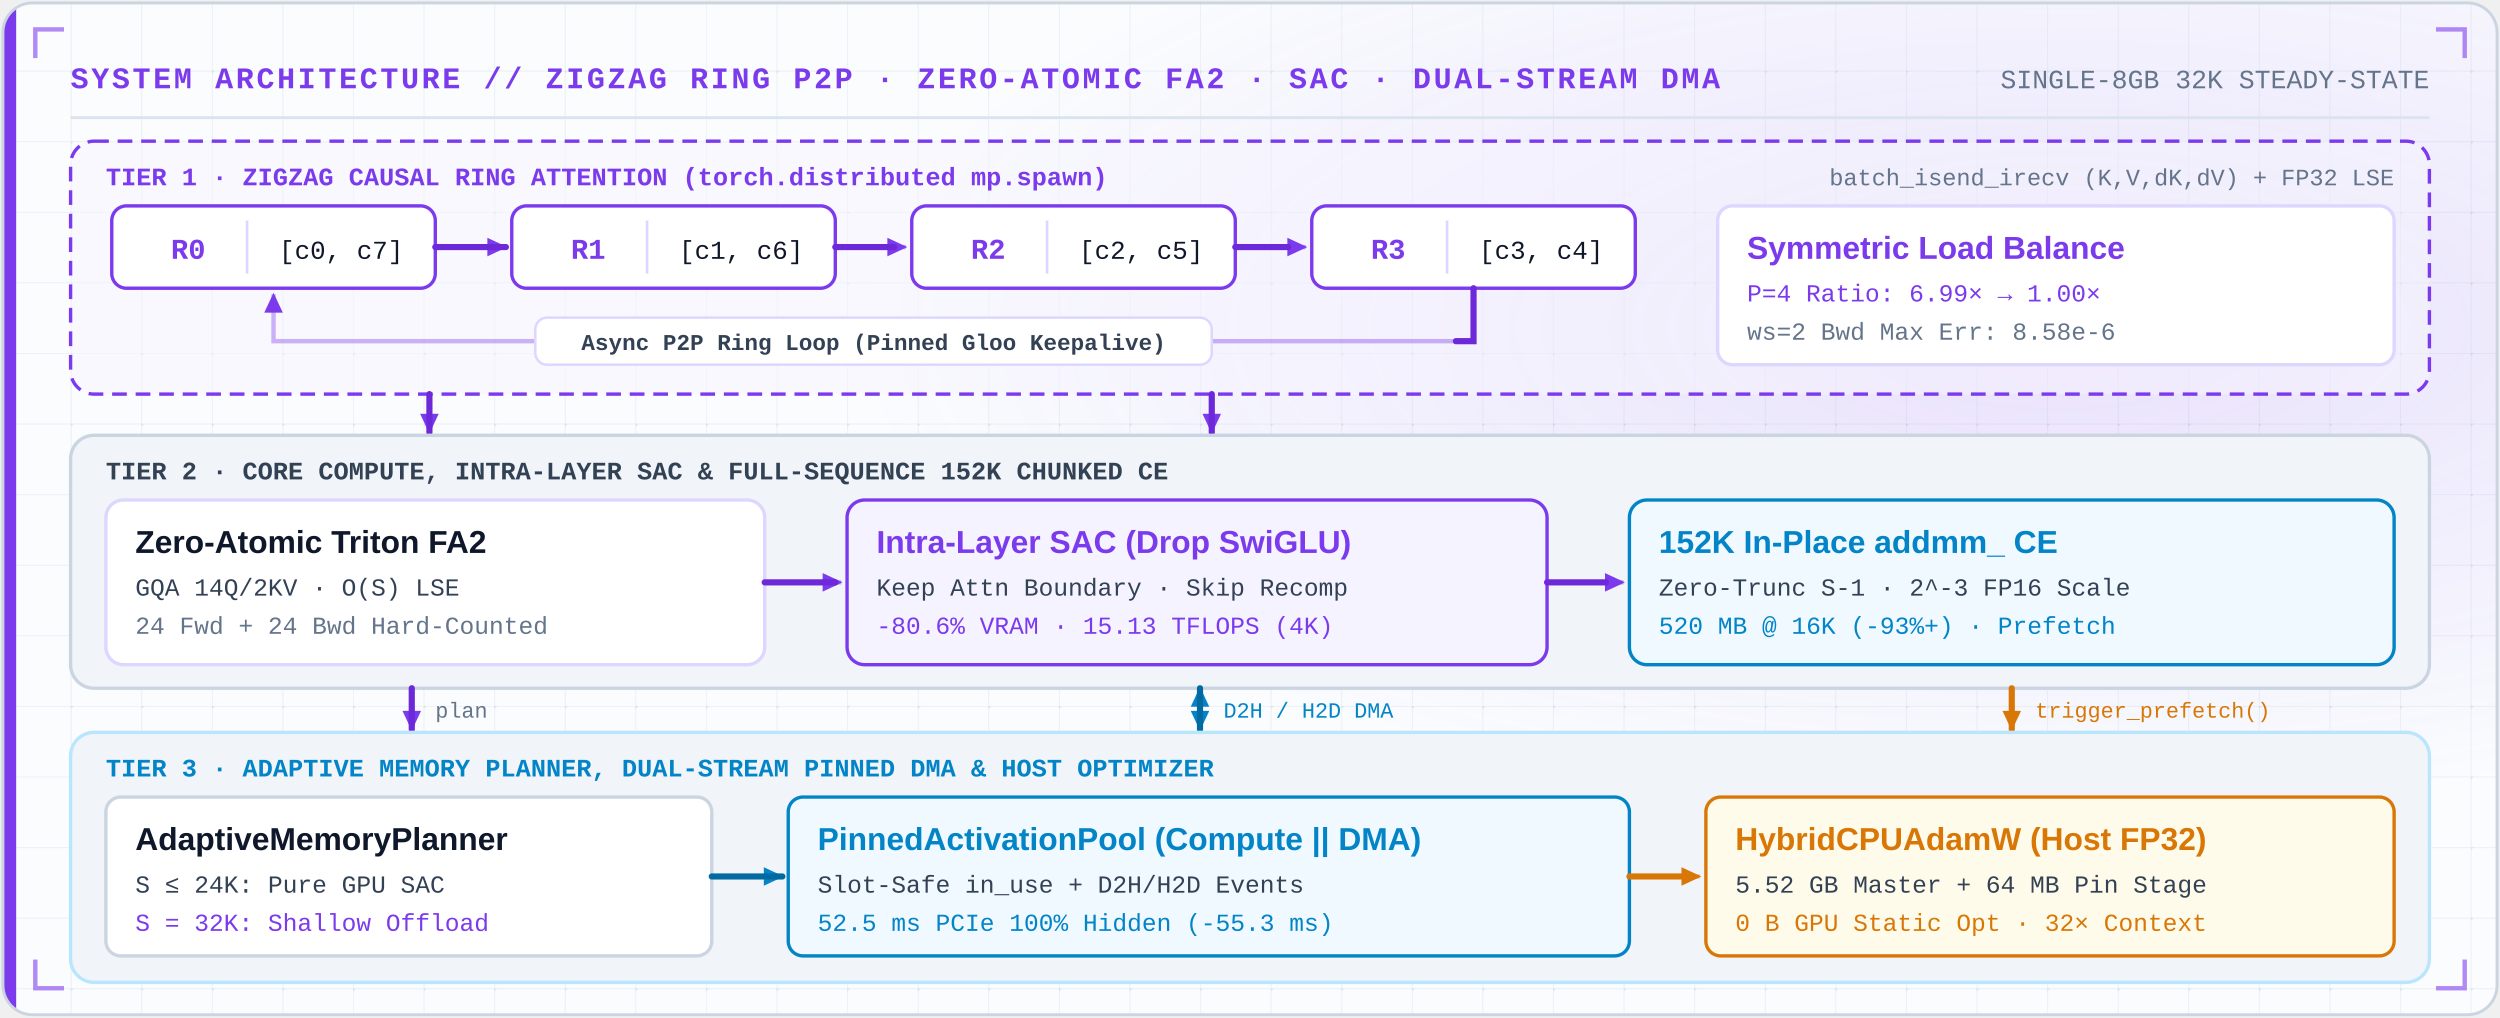
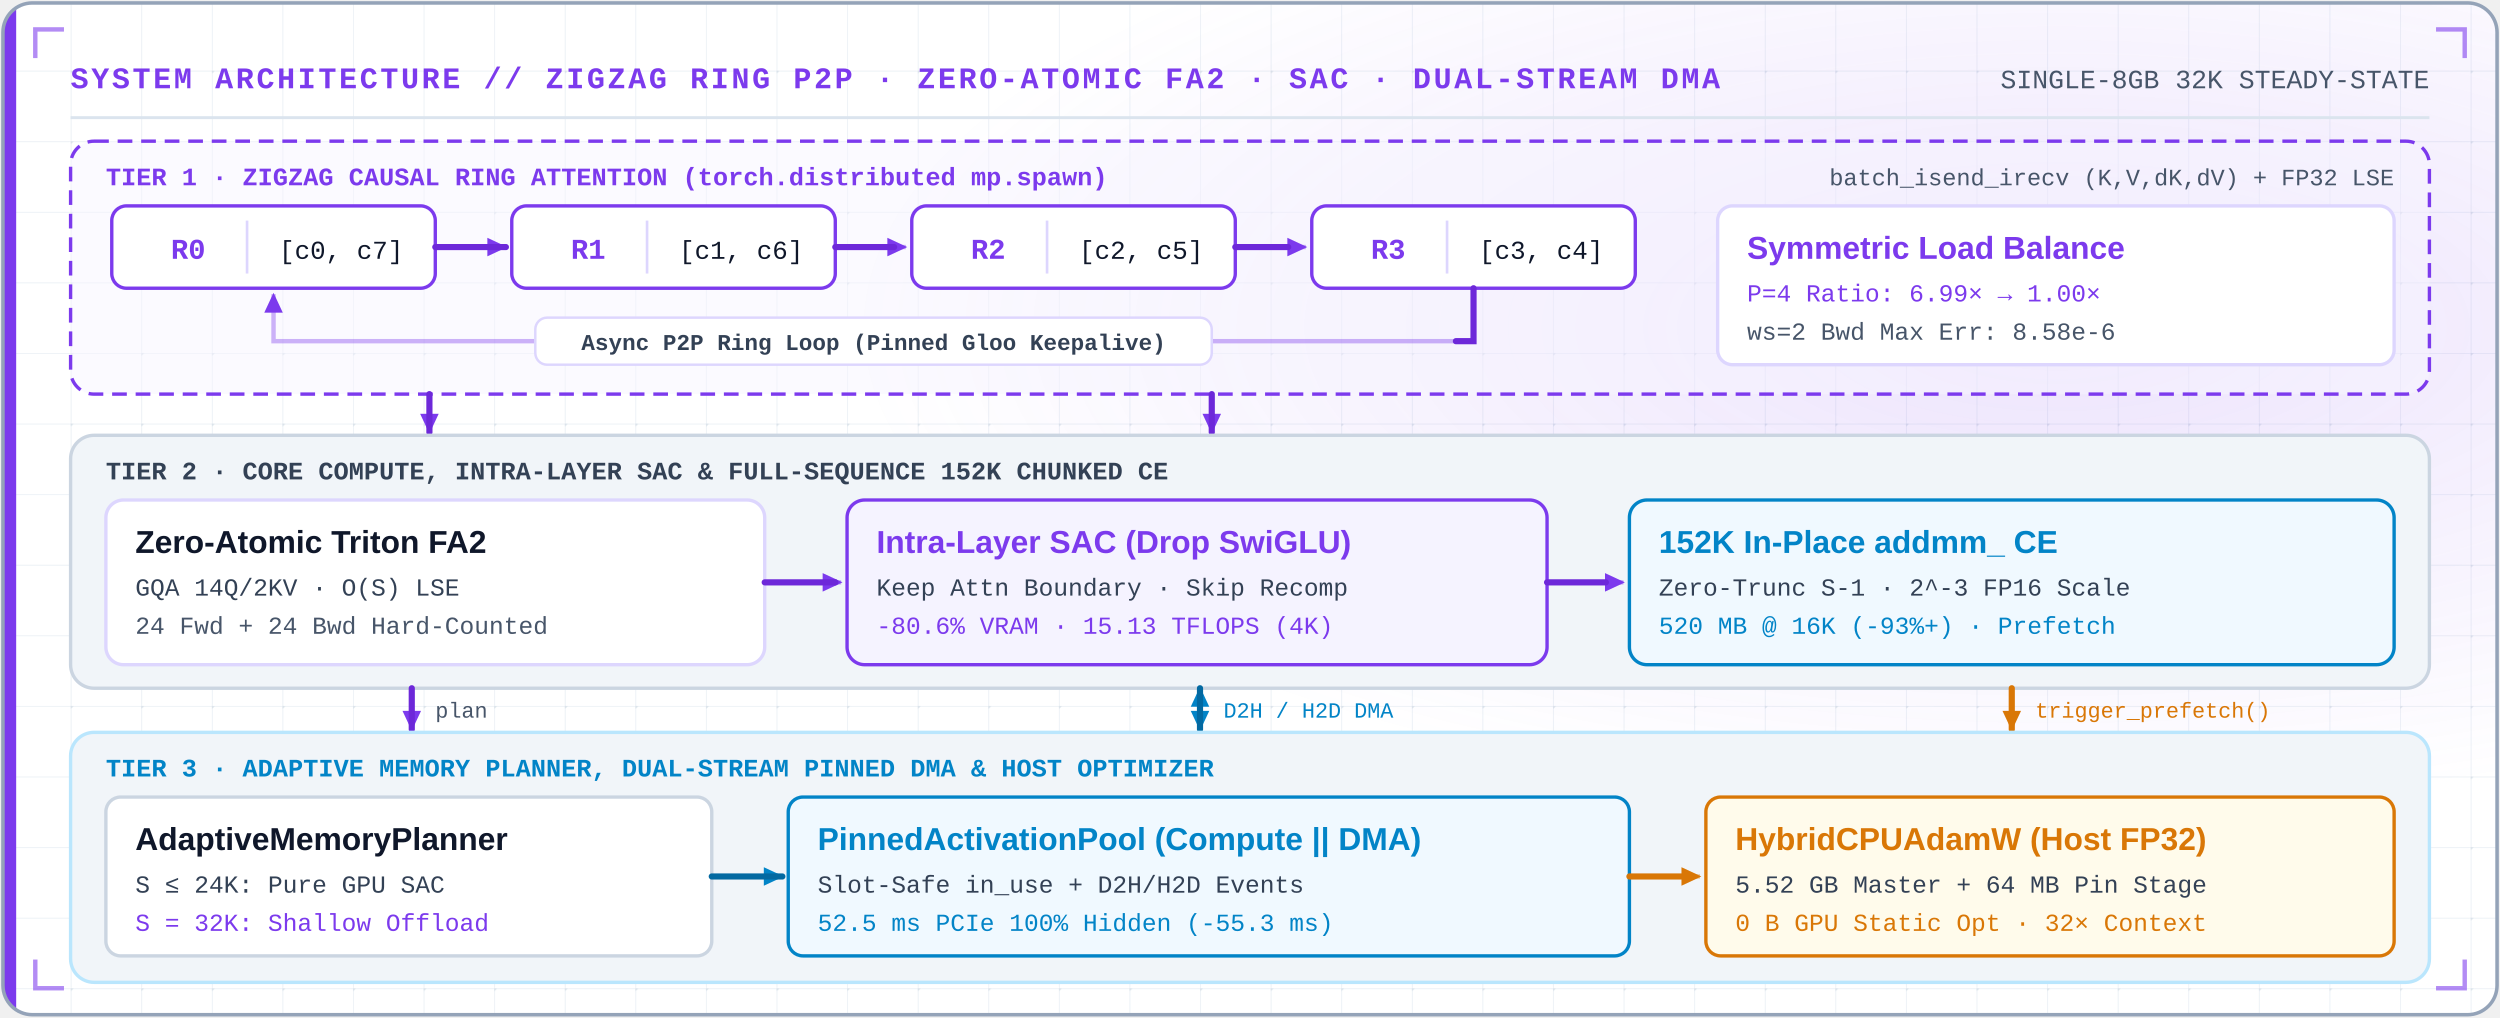
<svg xmlns="http://www.w3.org/2000/svg" width="850" height="346" viewBox="0 0 850 346" role="img">
  <defs>
    <style>
      .sans { font-family: -apple-system, BlinkMacSystemFont, 'Segoe UI', 'Helvetica Neue', Arial, 'PingFang SC', 'Microsoft YaHei', 'Noto Sans CJK SC', sans-serif; }
      .mono { font-family: 'JetBrains Mono', 'Fira Code', ui-monospace, SFMono-Regular, Menlo, Monaco, Consolas, 'Liberation Mono', monospace; }
      .pkt { stroke-linecap: round; fill: none; }
      .flow-f1 { stroke-dasharray: 24 216; animation: flowFwd 3.2s linear infinite; }
      .flow-f2 { stroke-dasharray: 20 220; animation: flowFwd 3.8s linear -1.2s infinite; }
      .flow-f3 { stroke-dasharray: 18 222; animation: flowFwd 2.8s linear -0.7s infinite; }
      .flow-r1 { stroke-dasharray: 22 218; animation: flowRev 3.6s linear -0.5s infinite; }
      .flow-ring1 { stroke-dasharray: 34 386; animation: flowRing 4.2s linear infinite; }
      .flow-ring2 { stroke-dasharray: 34 386; animation: flowRing 4.2s linear -2.1s infinite; }
      .pulse { animation: pulseDot 2.4s ease-in-out infinite; }
      @keyframes flowFwd { from { stroke-dashoffset: 240; } to { stroke-dashoffset: 0; } }
      @keyframes flowRev { from { stroke-dashoffset: 0; } to { stroke-dashoffset: 240; } }
      @keyframes flowRing { from { stroke-dashoffset: 420; } to { stroke-dashoffset: 0; } }
      @keyframes pulseDot { 0%, 100% { opacity: 1; } 50% { opacity: 0.35; } }
      
    </style>
    <clipPath id="clip-card-light-violet">
      <rect x="1" y="1" width="848" height="344" rx="10" />
    </clipPath>
    <pattern id="grid24-light-violet" width="24" height="24" patternUnits="userSpaceOnUse">
      <path d="M 24 0 L 0 0 0 24" fill="none" stroke="#e2e8f0" stroke-width="0.7" stroke-opacity="0.55" />
      <circle cx="0" cy="0" r="0.9" fill="#cbd5e1" fill-opacity="0.45" />
    </pattern>
    <radialGradient id="rad-light-violet" cx="82%" cy="32%" r="48%">
      <stop offset="0%" stop-color="#7c3aed" stop-opacity="0.14" />
      <stop offset="100%" stop-color="#7c3aed" stop-opacity="0" />
    </radialGradient>
    <filter id="glow-light-violet" x="-30%" y="-30%" width="160%" height="160%">
      <feGaussianBlur stdDeviation="2.0" result="blur" />
      <feMerge>
        <feMergeNode in="blur" />
        <feMergeNode in="SourceGraphic" />
      </feMerge>
    </filter>
    <marker id="arr-vi" viewBox="0 0 10 10" refX="8" refY="5" markerWidth="6" markerHeight="6" orient="auto-start-reverse">
      <path d="M 1 1.5 L 8.5 5 L 1 8.5 z" fill="#7c3aed" />
    </marker>
    <marker id="arr-cy" viewBox="0 0 10 10" refX="8" refY="5" markerWidth="6" markerHeight="6" orient="auto-start-reverse">
      <path d="M 1 1.5 L 8.5 5 L 1 8.5 z" fill="#0284c7" />
    </marker>
    <marker id="arr-am" viewBox="0 0 10 10" refX="8" refY="5" markerWidth="6" markerHeight="6" orient="auto-start-reverse">
      <path d="M 1 1.5 L 8.5 5 L 1 8.5 z" fill="#d97706" />
    </marker>
  </defs>
  <g clip-path="url(#clip-card-light-violet)">
-     <rect x="1" y="1" width="848" height="344" fill="#fafcfe" />
+     <rect x="1" y="1" width="848" height="344" fill="#ffffff" />
    <rect x="1" y="1" width="848" height="344" fill="url(#grid24-light-violet)" />
    <rect x="1" y="1" width="848" height="344" fill="url(#rad-light-violet)" />
    <rect x="1" y="1" width="4.5" height="344" fill="#7c3aed" />
  </g>
-   <rect x="1" y="1" width="848" height="344" rx="10" fill="none" stroke="#cbd5e1" stroke-width="1" />
+   <rect x="1" y="1" width="848" height="344" rx="10" fill="none" stroke="#94a3b8" stroke-width="1.2" />
  <g fill="none" stroke="#7c3aed" stroke-width="1.5" stroke-opacity="0.58" stroke-linecap="square">
    <path d="M 12.0 19.0 L 12.0 10.0 L 21.0 10.0" />
    <path d="M 829.0 10.0 L 838.0 10.0 L 838.0 19.0" />
    <path d="M 12.0 327.0 L 12.0 336.0 L 21.0 336.0" />
    <path d="M 829.0 336.0 L 838.0 336.0 L 838.0 327.0" />
  </g>
  <text x="24" y="30" class="mono" font-size="10.2" font-weight="700" fill="#7c3aed" letter-spacing="0.9">SYSTEM ARCHITECTURE // ZIGZAG RING P2P · ZERO-ATOMIC FA2 · SAC · DUAL-STREAM DMA</text>
-   <text x="826" y="30" class="mono" font-size="9" fill="#64748b" text-anchor="end">SINGLE-8GB 32K STEADY-STATE</text>
+   <text x="826" y="30" class="mono" font-size="9" fill="#475569" text-anchor="end">SINGLE-8GB 32K STEADY-STATE</text>
  <line x1="24" y1="40" x2="826" y2="40" stroke="#dbe4ee" stroke-width="1" />
  <rect x="24" y="48" width="802" height="86" rx="8" fill="#f5f3ff" fill-opacity="0.48" stroke="#7c3aed" stroke-width="1.15" stroke-dasharray="5 3" />
  <text x="36" y="63" class="mono" font-size="8.6" font-weight="700" fill="#7c3aed">TIER 1 · ZIGZAG CAUSAL RING ATTENTION (torch.distributed mp.spawn)</text>
-   <text x="814" y="63" class="mono" font-size="8" fill="#64748b" text-anchor="end">batch_isend_irecv (K,V,dK,dV) + FP32 LSE</text>
+   <text x="814" y="63" class="mono" font-size="8" fill="#475569" text-anchor="end">batch_isend_irecv (K,V,dK,dV) + FP32 LSE</text>
  <rect x="38" y="70" width="110" height="28" rx="5" fill="#ffffff" stroke="#7c3aed" stroke-width="1.15" />
  <text x="64" y="88" class="mono" font-size="9.8" font-weight="700" fill="#7c3aed" text-anchor="middle">R0</text>
  <line x1="84" y1="75" x2="84" y2="93" stroke="#ddd6fe" stroke-width="0.9" />
  <text x="116" y="88" class="mono" font-size="8.8" fill="#0f172a" text-anchor="middle">[c0, c7]</text>
  <rect x="174" y="70" width="110" height="28" rx="5" fill="#ffffff" stroke="#7c3aed" stroke-width="1.15" />
  <text x="200" y="88" class="mono" font-size="9.8" font-weight="700" fill="#7c3aed" text-anchor="middle">R1</text>
  <line x1="220" y1="75" x2="220" y2="93" stroke="#ddd6fe" stroke-width="0.9" />
  <text x="252" y="88" class="mono" font-size="8.8" fill="#0f172a" text-anchor="middle">[c1, c6]</text>
  <rect x="310" y="70" width="110" height="28" rx="5" fill="#ffffff" stroke="#7c3aed" stroke-width="1.15" />
  <text x="336" y="88" class="mono" font-size="9.8" font-weight="700" fill="#7c3aed" text-anchor="middle">R2</text>
  <line x1="356" y1="75" x2="356" y2="93" stroke="#ddd6fe" stroke-width="0.9" />
  <text x="388" y="88" class="mono" font-size="8.8" fill="#0f172a" text-anchor="middle">[c2, c5]</text>
  <rect x="446" y="70" width="110" height="28" rx="5" fill="#ffffff" stroke="#7c3aed" stroke-width="1.15" />
  <text x="472" y="88" class="mono" font-size="9.8" font-weight="700" fill="#7c3aed" text-anchor="middle">R3</text>
  <line x1="492" y1="75" x2="492" y2="93" stroke="#ddd6fe" stroke-width="0.9" />
  <text x="524" y="88" class="mono" font-size="8.8" fill="#0f172a" text-anchor="middle">[c3, c4]</text>
  <path d="M 148 84 L 172 84" fill="none" stroke="#7c3aed" stroke-width="1.5" stroke-opacity="0.38" marker-end="url(#arr-vi)" />
  <path d="M 148 84 L 172 84" class="pkt flow-f1" stroke="#6d28d9" stroke-width="2.1" />
  <path d="M 284 84 L 308 84" fill="none" stroke="#7c3aed" stroke-width="1.5" stroke-opacity="0.38" marker-end="url(#arr-vi)" />
  <path d="M 284 84 L 308 84" class="pkt flow-f2" stroke="#6d28d9" stroke-width="2.1" />
  <path d="M 420 84 L 444 84" fill="none" stroke="#7c3aed" stroke-width="1.5" stroke-opacity="0.38" marker-end="url(#arr-vi)" />
  <path d="M 420 84 L 444 84" class="pkt flow-f3" stroke="#6d28d9" stroke-width="2.1" />
  <path d="M 501 98 L 501 116 L 93 116 L 93 100" fill="none" stroke="#7c3aed" stroke-width="1.5" stroke-opacity="0.38" marker-end="url(#arr-vi)" />
  <path d="M 501 98 L 501 116 L 93 116 L 93 100" class="pkt flow-f1" stroke="#6d28d9" stroke-width="2.1" />
  <rect x="182" y="108" width="230" height="16" rx="4" fill="#ffffff" stroke="#ddd6fe" stroke-width="0.85" />
  <text x="297" y="119" class="mono" font-size="7.7" font-weight="600" fill="#334155" text-anchor="middle">Async P2P Ring Loop (Pinned Gloo Keepalive)</text>
  <rect x="584.0" y="70.0" width="230.0" height="54.0" rx="5" fill="#ffffff" stroke="#ddd6fe" stroke-width="1.15" />
  <text x="594.0" y="88.0" class="sans" font-size="10.8" font-weight="700" fill="#7c3aed">Symmetric Load Balance</text>
  <text x="594.0" y="102.5" class="mono" font-size="8.35" fill="#7c3aed">P=4 Ratio: 6.99× → 1.00×</text>
-   <text x="594.0" y="115.5" class="mono" font-size="8.35" fill="#64748b">ws=2 Bwd Max Err: 8.58e-6</text>
+   <text x="594.0" y="115.5" class="mono" font-size="8.35" fill="#475569">ws=2 Bwd Max Err: 8.58e-6</text>
  <path d="M 146 134 L 146 147" fill="none" stroke="#7c3aed" stroke-width="1.5" stroke-opacity="0.38" marker-end="url(#arr-vi)" />
  <path d="M 146 134 L 146 147" class="pkt flow-f3" stroke="#6d28d9" stroke-width="2.1" />
  <path d="M 412 134 L 412 147" fill="none" stroke="#7c3aed" stroke-width="1.5" stroke-opacity="0.38" marker-end="url(#arr-vi)" />
  <path d="M 412 134 L 412 147" class="pkt flow-f3" stroke="#6d28d9" stroke-width="2.1" />
  <rect x="24" y="148" width="802" height="86" rx="8" fill="#f1f5f9" stroke="#cbd5e1" stroke-width="1.15" />
  <text x="36" y="163" class="mono" font-size="8.6" font-weight="700" fill="#334155">TIER 2 · CORE COMPUTE, INTRA-LAYER SAC &amp; FULL-SEQUENCE 152K CHUNKED CE</text>
  <rect x="36.0" y="170.0" width="224.0" height="56.0" rx="6" fill="#ffffff" stroke="#ddd6fe" stroke-width="1.15" />
  <text x="46.0" y="188.0" class="sans" font-size="10.8" font-weight="700" fill="#0f172a">Zero-Atomic Triton FA2</text>
  <text x="46.0" y="202.5" class="mono" font-size="8.35" fill="#334155">GQA 14Q/2KV · O(S) LSE</text>
-   <text x="46.0" y="215.5" class="mono" font-size="8.35" fill="#64748b">24 Fwd + 24 Bwd Hard-Counted</text>
+   <text x="46.0" y="215.5" class="mono" font-size="8.35" fill="#475569">24 Fwd + 24 Bwd Hard-Counted</text>
  <path d="M 260 198 L 286 198" fill="none" stroke="#7c3aed" stroke-width="1.5" stroke-opacity="0.38" marker-end="url(#arr-vi)" />
  <path d="M 260 198 L 286 198" class="pkt flow-f1" stroke="#6d28d9" stroke-width="2.1" />
  <rect x="288.0" y="170.0" width="238.0" height="56.0" rx="6" fill="#f5f3ff" stroke="#7c3aed" stroke-width="1.15" />
  <text x="298.0" y="188.0" class="sans" font-size="10.8" font-weight="700" fill="#7c3aed">Intra-Layer SAC (Drop SwiGLU)</text>
  <text x="298.0" y="202.5" class="mono" font-size="8.35" fill="#334155">Keep Attn Boundary · Skip Recomp</text>
  <text x="298.0" y="215.5" class="mono" font-size="8.35" fill="#7c3aed">-80.6% VRAM · 15.13 TFLOPS (4K)</text>
  <path d="M 526 198 L 552 198" fill="none" stroke="#7c3aed" stroke-width="1.5" stroke-opacity="0.38" marker-end="url(#arr-vi)" />
  <path d="M 526 198 L 552 198" class="pkt flow-f2" stroke="#6d28d9" stroke-width="2.1" />
  <rect x="554.0" y="170.0" width="260.0" height="56.0" rx="6" fill="#f0f9ff" stroke="#0284c7" stroke-width="1.15" />
  <text x="564.0" y="188.0" class="sans" font-size="10.8" font-weight="700" fill="#0284c7">152K In-Place addmm_ CE</text>
  <text x="564.0" y="202.5" class="mono" font-size="8.35" fill="#334155">Zero-Trunc S-1 · 2^-3 FP16 Scale</text>
  <text x="564.0" y="215.5" class="mono" font-size="8.35" fill="#0284c7">520 MB @ 16K (-93%+) · Prefetch</text>
  <path d="M 140 234 L 140 248" fill="none" stroke="#7c3aed" stroke-width="1.5" stroke-opacity="0.38" marker-end="url(#arr-vi)" />
  <path d="M 140 234 L 140 248" class="pkt flow-f2" stroke="#6d28d9" stroke-width="2.1" />
-   <text x="148" y="244" class="mono" font-size="7.4" fill="#64748b">plan</text>
+   <text x="148" y="244" class="mono" font-size="7.4" fill="#475569">plan</text>
  <path d="M 408 234 L 408 248" fill="none" stroke="#0284c7" stroke-width="1.5" stroke-opacity="0.38" marker-start="url(#arr-cy)" marker-end="url(#arr-cy)" />
  <path d="M 408 234 L 408 248" class="pkt flow-f1" stroke="#0369a1" stroke-width="2.1" />
  <text x="416" y="244" class="mono" font-size="7.4" fill="#0284c7">D2H / H2D DMA</text>
  <path d="M 684 234 L 684 248" fill="none" stroke="#d97706" stroke-width="1.5" stroke-opacity="0.38" marker-end="url(#arr-am)" />
  <path d="M 684 234 L 684 248" class="pkt flow-f3" stroke="#d97706" stroke-width="2.1" />
  <text x="692" y="244" class="mono" font-size="7.4" fill="#d97706">trigger_prefetch()</text>
  <rect x="24" y="249" width="802" height="85" rx="8" fill="#f1f5f9" stroke="#bae6fd" stroke-width="1.15" />
  <text x="36" y="264" class="mono" font-size="8.6" font-weight="700" fill="#0284c7">TIER 3 · ADAPTIVE MEMORY PLANNER, DUAL-STREAM PINNED DMA &amp; HOST OPTIMIZER</text>
  <rect x="36.0" y="271.0" width="206.0" height="54.0" rx="5" fill="#ffffff" stroke="#cbd5e1" stroke-width="1.15" />
  <text x="46.0" y="289.0" class="sans" font-size="10.8" font-weight="700" fill="#0f172a">AdaptiveMemoryPlanner</text>
  <text x="46.0" y="303.5" class="mono" font-size="8.35" fill="#334155">S ≤ 24K: Pure GPU SAC</text>
  <text x="46.0" y="316.5" class="mono" font-size="8.35" fill="#7c3aed">S = 32K: Shallow Offload</text>
  <path d="M 242 298 L 266 298" fill="none" stroke="#0284c7" stroke-width="1.5" stroke-opacity="0.38" marker-end="url(#arr-cy)" />
  <path d="M 242 298 L 266 298" class="pkt flow-f1" stroke="#0369a1" stroke-width="2.1" />
  <rect x="268.0" y="271.0" width="286.0" height="54.0" rx="5" fill="#f0f9ff" stroke="#0284c7" stroke-width="1.15" />
  <text x="278.0" y="289.0" class="sans" font-size="10.8" font-weight="700" fill="#0284c7">PinnedActivationPool (Compute || DMA)</text>
  <text x="278.0" y="303.5" class="mono" font-size="8.35" fill="#334155">Slot-Safe in_use + D2H/H2D Events</text>
  <text x="278.0" y="316.5" class="mono" font-size="8.35" fill="#0284c7">52.5 ms PCIe 100% Hidden (-55.3 ms)</text>
  <path d="M 554 298 L 578 298" fill="none" stroke="#d97706" stroke-width="1.5" stroke-opacity="0.38" marker-end="url(#arr-am)" />
  <path d="M 554 298 L 578 298" class="pkt flow-f2" stroke="#d97706" stroke-width="2.1" />
  <rect x="580.0" y="271.0" width="234.0" height="54.0" rx="5" fill="#fffbeb" stroke="#d97706" stroke-width="1.15" />
  <text x="590.0" y="289.0" class="sans" font-size="10.8" font-weight="700" fill="#d97706">HybridCPUAdamW (Host FP32)</text>
  <text x="590.0" y="303.5" class="mono" font-size="8.35" fill="#334155">5.52 GB Master + 64 MB Pin Stage</text>
  <text x="590.0" y="316.5" class="mono" font-size="8.35" fill="#d97706">0 B GPU Static Opt · 32× Context</text>
</svg>
